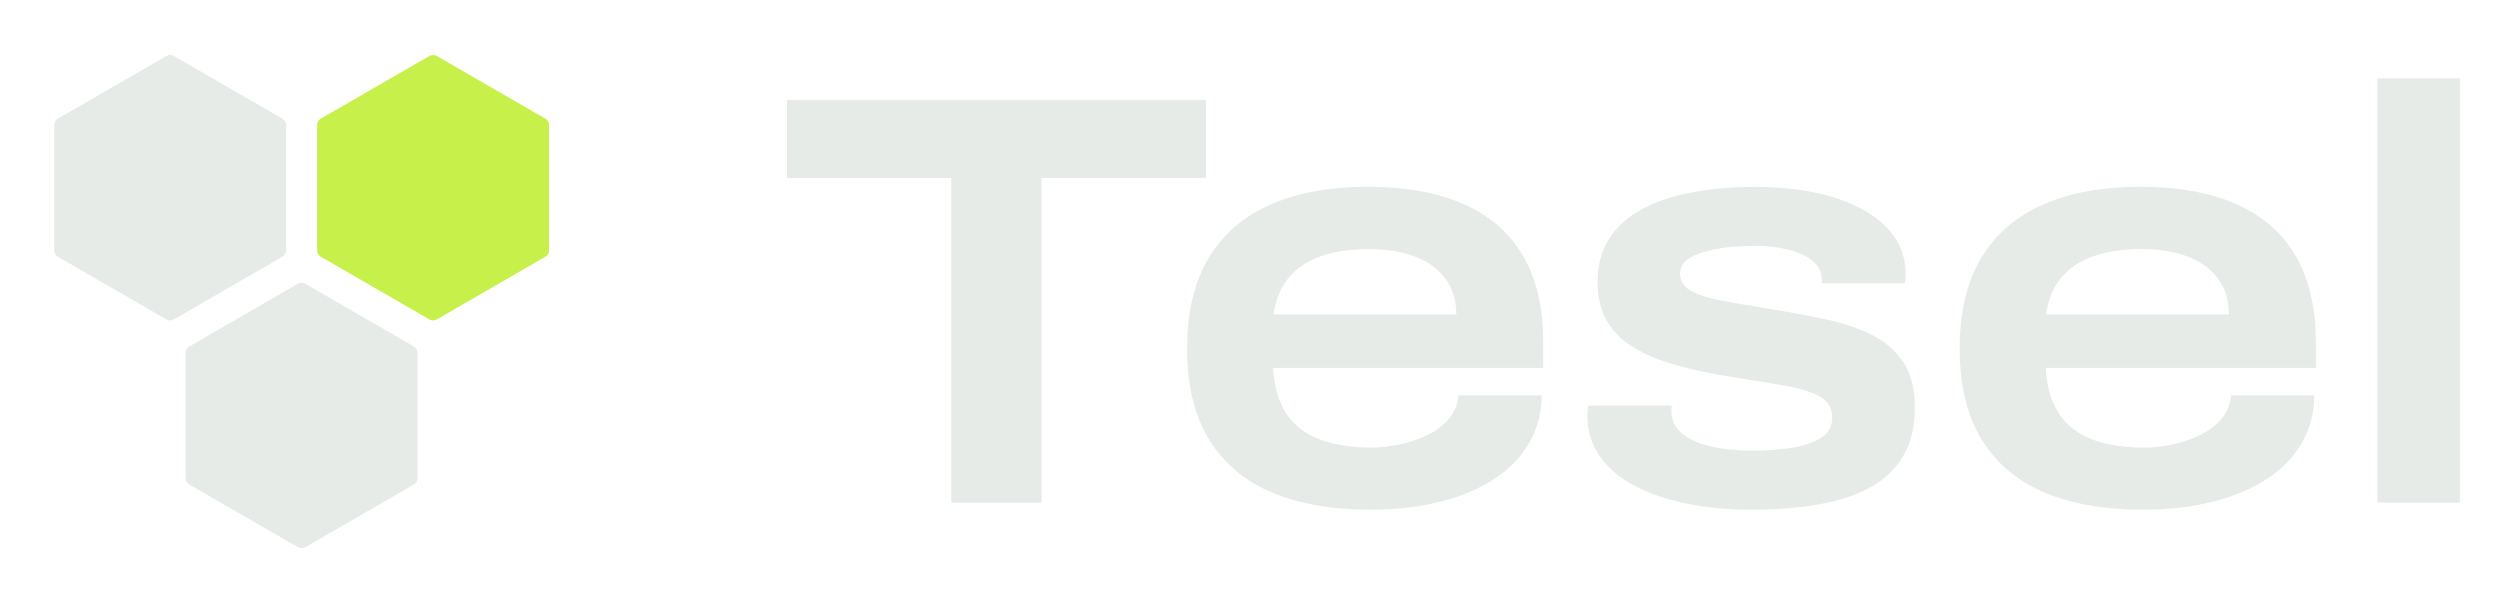
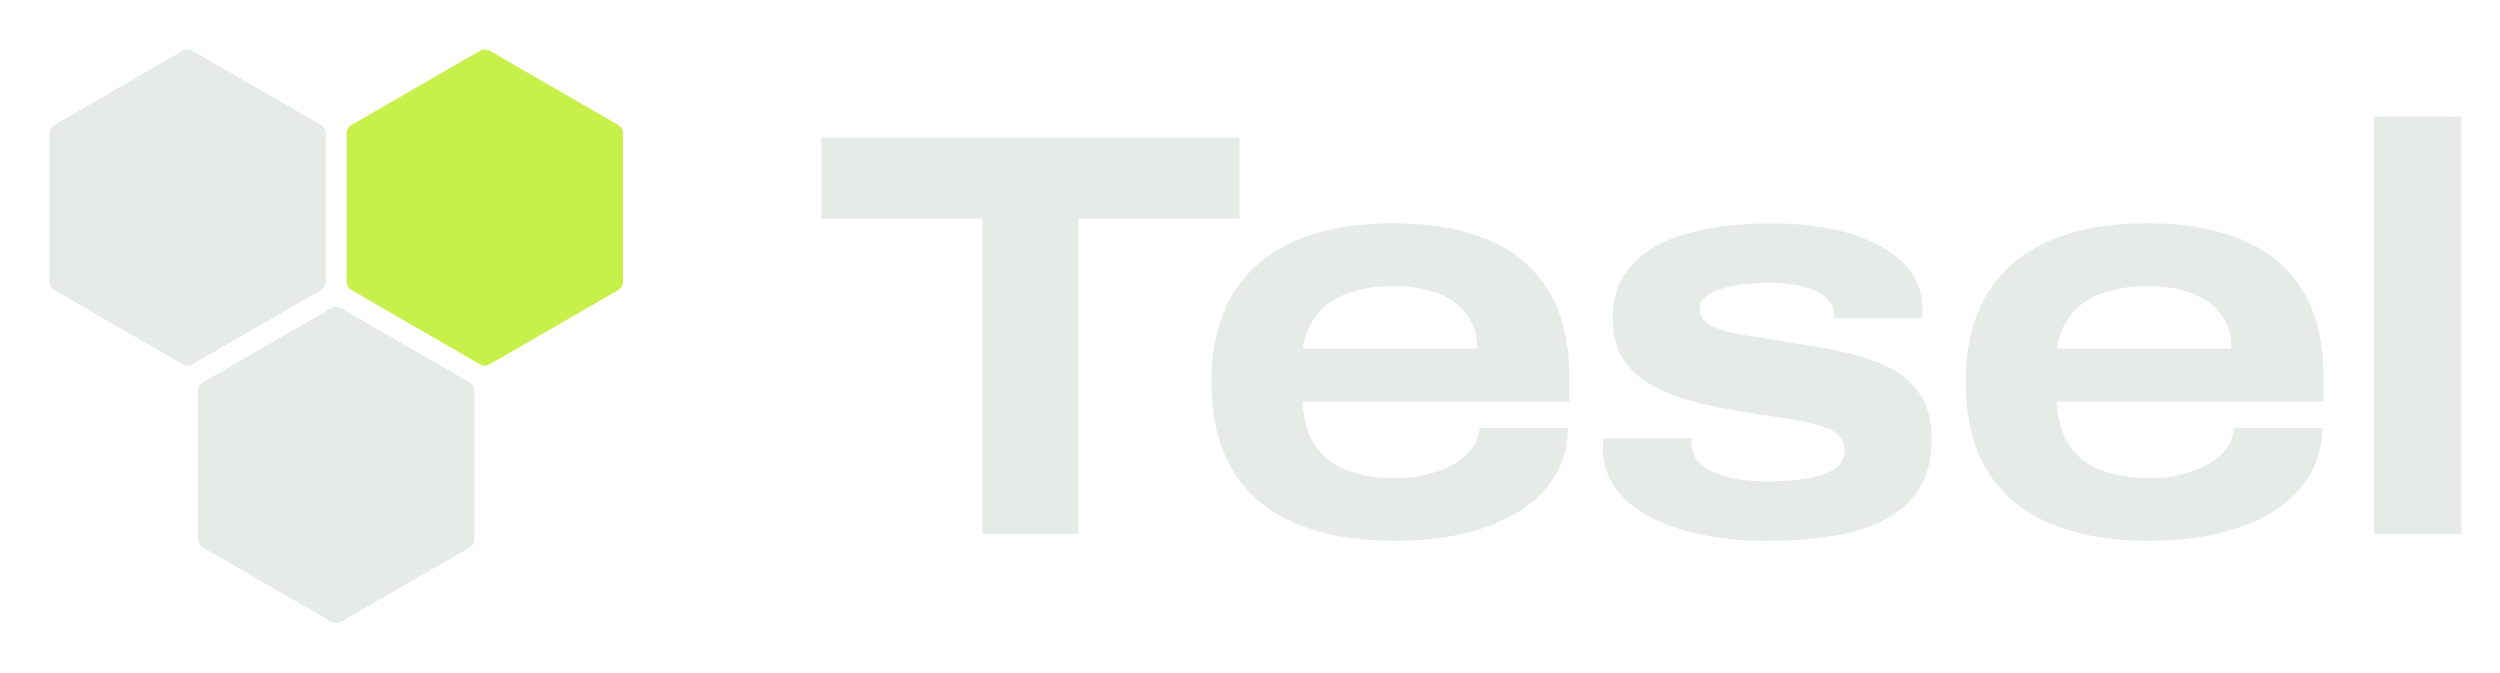
- <svg xmlns="http://www.w3.org/2000/svg" viewBox="0 0 621.7 150.0" color="#e6ebe8">
-   <g transform="scale(1.5)">
-     <path d="M46.17 20.74 L46.17 41.49 L28.20 51.87 L10.23 41.49 L10.23 20.74 L28.20 10.37 Z" fill="currentColor" stroke="currentColor" stroke-width="2.5" stroke-linejoin="round" />
-     <path d="M89.77 20.74 L89.77 41.49 L71.80 51.87 L53.83 41.49 L53.83 20.74 L71.80 10.37 Z" fill="#c8f04a" stroke="#c8f04a" stroke-width="2.5" stroke-linejoin="round" />
-     <path d="M67.97 58.51 L67.97 79.26 L50.00 89.63 L32.03 79.26 L32.03 58.51 L50.00 48.13 Z" fill="currentColor" stroke="currentColor" stroke-width="2.5" stroke-linejoin="round" />
+ <svg xmlns="http://www.w3.org/2000/svg" viewBox="0 0 632.0 170.0" color="#e6ebe8">
+   <g transform="scale(1.7)">
+     <path d="M46.95 19.86 L46.95 41.86 L27.90 52.86 L8.85 41.86 L8.85 19.86 L27.90 8.86 Z" fill="currentColor" stroke="currentColor" stroke-width="3" stroke-linejoin="round" />
+     <path d="M91.15 19.86 L91.15 41.86 L72.10 52.86 L53.05 41.86 L53.05 19.86 L72.10 8.86 Z" fill="#c8f04a" stroke="#c8f04a" stroke-width="3" stroke-linejoin="round" />
+     <path d="M69.05 58.14 L69.05 80.14 L50.00 91.14 L30.95 80.14 L30.95 58.14 L50.00 47.14 Z" fill="currentColor" stroke="currentColor" stroke-width="3" stroke-linejoin="round" />
  </g>
-   <g transform="translate(192.0 25.00)" fill="currentColor">
+   <g transform="translate(204.0 35.00)" fill="currentColor">
    <g transform="scale(0.145773)">
-       <path d="M305.757 0.0V-553.989H25.483V-686.831H740.267V-553.989H459.762V0.0Z M1019.927 12.0Q922.011 12.0 852.331 -17.469Q782.651 -46.937 745.311 -107.969Q707.97 -169.0 707.97 -263.087Q707.97 -355.941 744.61 -417.173Q781.25 -478.405 850.371 -508.618Q919.492 -538.831 1015.722 -538.831Q1113.627 -538.831 1180.612 -508.961Q1247.597 -479.091 1281.579 -420.245Q1315.562 -361.4 1315.562 -273.824V-229.859H854.745Q857.353 -181.927 877.445 -151.772Q897.537 -121.616 934.456 -107.772Q971.374 -93.927 1022.84 -93.927Q1045.718 -93.927 1070.831 -99.27Q1095.944 -104.612 1117.823 -115.295Q1139.703 -125.978 1154.331 -142.837Q1168.959 -159.696 1170.932 -183.131H1312.87Q1312.87 -139.777 1292.697 -103.708Q1272.524 -67.638 1234.2 -41.871Q1195.875 -16.104 1141.637 -2.052Q1087.399 12.0 1019.927 12.0ZM855.343 -321H1167.194Q1167.194 -350.076 1155.755 -371.103Q1144.316 -392.129 1123.837 -405.869Q1103.359 -419.61 1076.312 -426.129Q1049.266 -432.649 1017.857 -432.649Q970.802 -432.649 935.647 -420.12Q900.492 -407.591 880.405 -382.558Q860.319 -357.525 855.343 -321Z M1669.314 12.0Q1611.688 12.0 1560.971 1.733Q1510.255 -8.534 1472.156 -28.369Q1434.057 -48.204 1412.439 -78.547Q1390.821 -108.891 1390.821 -149.386Q1390.821 -154.212 1391.277 -158.169Q1391.734 -162.125 1392.478 -165.614H1534.816Q1534.729 -164.122 1534.401 -161.409Q1534.072 -158.696 1534.072 -156.696Q1534.415 -131.856 1553.827 -116.796Q1573.239 -101.736 1604.53 -95.183Q1635.822 -88.63 1671.249 -88.63Q1705.127 -88.63 1736.7 -93.168Q1768.272 -97.706 1788.377 -109.815Q1808.482 -121.924 1808.482 -145.123Q1808.482 -170.466 1785.162 -182.281Q1761.842 -194.097 1719.798 -201.055Q1677.754 -208.014 1621.294 -217.071Q1577.773 -224.495 1539.326 -235.428Q1500.88 -246.36 1471.303 -263.794Q1441.727 -281.229 1424.997 -308.763Q1408.267 -336.297 1408.267 -376.631Q1408.267 -419.391 1427.647 -449.868Q1447.026 -480.344 1482.514 -499.931Q1518.003 -519.518 1567.551 -529.059Q1617.098 -538.6 1677.435 -538.6Q1732.181 -538.6 1778.497 -529.09Q1824.812 -519.581 1859.545 -500.784Q1894.278 -481.986 1913.975 -454.258Q1933.671 -426.531 1933.671 -391.007Q1933.671 -386.327 1933.543 -381.845Q1933.415 -377.363 1932.671 -374.304H1790.762V-379.419Q1790.762 -399.918 1774.889 -412.679Q1759.015 -425.44 1733.129 -431.821Q1707.244 -438.201 1674.983 -438.201Q1660.249 -438.201 1638.811 -436.478Q1617.373 -434.754 1596.896 -429.746Q1576.419 -424.737 1562.72 -415.582Q1549.022 -406.428 1549.022 -390.652Q1549.022 -370.038 1571.105 -359.405Q1593.188 -348.772 1629.31 -342.814Q1665.432 -336.856 1707.525 -329.581Q1754.061 -322.002 1797.7 -312.711Q1841.34 -303.419 1875.404 -286.618Q1909.467 -269.816 1929.48 -240.238Q1949.492 -210.661 1949.492 -162.254Q1949.492 -113.586 1929.941 -80.081Q1910.391 -46.576 1873.787 -26.288Q1837.182 -6.0 1785.434 3.0Q1733.685 12.0 1669.314 12.0Z M2337.927 12.0Q2240.011 12.0 2170.331 -17.469Q2100.651 -46.937 2063.311 -107.969Q2025.97 -169.0 2025.97 -263.087Q2025.97 -355.941 2062.61 -417.173Q2099.25 -478.405 2168.371 -508.618Q2237.492 -538.831 2333.722 -538.831Q2431.627 -538.831 2498.612 -508.961Q2565.597 -479.091 2599.579 -420.245Q2633.562 -361.4 2633.562 -273.824V-229.859H2172.745Q2175.353 -181.927 2195.445 -151.772Q2215.537 -121.616 2252.456 -107.772Q2289.374 -93.927 2340.84 -93.927Q2363.718 -93.927 2388.831 -99.27Q2413.944 -104.612 2435.823 -115.295Q2457.703 -125.978 2472.331 -142.837Q2486.959 -159.696 2488.932 -183.131H2630.87Q2630.87 -139.777 2610.697 -103.708Q2590.524 -67.638 2552.2 -41.871Q2513.875 -16.104 2459.637 -2.052Q2405.399 12.0 2337.927 12.0ZM2173.343 -321H2485.194Q2485.194 -350.076 2473.755 -371.103Q2462.316 -392.129 2441.837 -405.869Q2421.359 -419.61 2394.312 -426.129Q2367.266 -432.649 2335.857 -432.649Q2288.802 -432.649 2253.647 -420.12Q2218.492 -407.591 2198.405 -382.558Q2178.319 -357.525 2173.343 -321Z M2738.509 0.0V-723.831H2879.289V0.0Z" transform="translate(0 686)" />
+       <path d="M304.437 0.0V-546.654H25.129V-686.998H750.154V-546.654H470.687V0.0Z M1020.28 12.0Q920.929 12.0 849.629 -17.422Q778.33 -46.843 739.938 -107.922Q701.546 -169.0 701.546 -263.217Q701.546 -356.092 739.265 -417.343Q776.985 -478.593 847.429 -508.796Q917.873 -538.998 1015.167 -538.998Q1114.611 -538.998 1183.224 -509.232Q1251.837 -479.466 1286.993 -420.313Q1322.15 -361.16 1322.15 -272.421V-229.468H859.381Q861.823 -183.138 881.213 -153.679Q900.603 -124.219 936.53 -110.578Q972.458 -96.938 1022.822 -96.938Q1046.598 -96.938 1071.281 -102.374Q1095.963 -107.811 1116.822 -118.467Q1137.682 -129.124 1151.243 -145.472Q1164.805 -161.819 1166.495 -183.986H1319.739Q1319.739 -139.803 1298.797 -103.509Q1277.854 -67.215 1238.473 -41.498Q1199.093 -15.781 1143.777 -1.89Q1088.462 12.0 1020.28 12.0ZM860.037 -321.84H1162.251Q1162.251 -349.351 1151.384 -369.576Q1140.516 -389.802 1120.909 -403.274Q1101.301 -416.746 1075.144 -423.294Q1048.987 -429.842 1018.346 -429.842Q972.167 -429.842 938.069 -417.48Q903.97 -405.118 884.473 -380.876Q864.976 -356.633 860.037 -321.84Z M1664.406 12.0Q1606.921 12.0 1555.43 1.843Q1503.938 -8.315 1464.611 -28.142Q1425.283 -47.969 1402.708 -78.498Q1380.132 -109.026 1380.132 -150.205Q1380.132 -154.771 1380.523 -158.662Q1380.915 -162.553 1381.696 -166.115H1534.86Q1534.642 -164.304 1534.36 -161.602Q1534.079 -158.899 1534.079 -156.899Q1534.515 -133.139 1553.105 -118.619Q1571.696 -104.099 1601.746 -97.677Q1631.796 -91.254 1666.065 -91.254Q1697.72 -91.254 1728.442 -95.43Q1759.164 -99.605 1779.157 -111.127Q1799.15 -122.649 1799.15 -145.249Q1799.15 -169.605 1775.17 -180.844Q1751.19 -192.083 1708.87 -198.679Q1666.549 -205.275 1611.138 -213.998Q1568.034 -221.219 1529.517 -232.049Q1491 -242.88 1461.128 -260.427Q1431.257 -277.974 1414.183 -305.768Q1397.109 -333.563 1397.109 -374.398Q1397.109 -418.478 1417.357 -449.549Q1437.605 -480.621 1474.307 -500.338Q1511.008 -520.056 1561.498 -529.448Q1611.987 -538.84 1672.47 -538.84Q1726.955 -538.84 1774.194 -529.526Q1821.433 -520.212 1857.415 -501.509Q1893.398 -482.805 1913.989 -454.856Q1934.58 -426.906 1934.58 -390.417Q1934.58 -385.977 1934.471 -381.493Q1934.361 -377.009 1933.58 -374.101H1781.07V-379.628Q1781.07 -399.135 1765.656 -411.328Q1750.241 -423.52 1725.336 -429.632Q1700.431 -435.744 1669.939 -435.744Q1656.145 -435.744 1635.489 -434.195Q1614.834 -432.647 1594.931 -427.925Q1575.028 -423.203 1561.66 -414.356Q1548.293 -405.509 1548.293 -390.13Q1548.293 -370.336 1570.201 -360.253Q1592.109 -350.171 1627.965 -344.575Q1663.821 -338.979 1705.696 -332.132Q1751.834 -324.945 1795.834 -315.846Q1839.834 -306.748 1874.623 -289.824Q1909.411 -272.899 1929.982 -242.996Q1950.552 -213.092 1950.552 -164.075Q1950.552 -114.645 1930.086 -80.712Q1909.62 -46.779 1871.839 -26.39Q1834.059 -6.0 1781.397 3.0Q1728.736 12.0 1664.406 12.0Z M2328.28 12.0Q2228.929 12.0 2157.629 -17.422Q2086.33 -46.843 2047.938 -107.922Q2009.546 -169.0 2009.546 -263.217Q2009.546 -356.092 2047.265 -417.343Q2084.985 -478.593 2155.429 -508.796Q2225.873 -538.998 2323.167 -538.998Q2422.611 -538.998 2491.224 -509.232Q2559.837 -479.466 2594.993 -420.313Q2630.15 -361.16 2630.15 -272.421V-229.468H2167.381Q2169.823 -183.138 2189.213 -153.679Q2208.603 -124.219 2244.53 -110.578Q2280.458 -96.938 2330.822 -96.938Q2354.598 -96.938 2379.281 -102.374Q2403.963 -107.811 2424.822 -118.467Q2445.682 -129.124 2459.243 -145.472Q2472.805 -161.819 2474.495 -183.986H2627.739Q2627.739 -139.803 2606.797 -103.509Q2585.854 -67.215 2546.473 -41.498Q2507.093 -15.781 2451.777 -1.89Q2396.462 12.0 2328.28 12.0ZM2168.037 -321.84H2470.251Q2470.251 -349.351 2459.384 -369.576Q2448.516 -389.802 2428.909 -403.274Q2409.301 -416.746 2383.144 -423.294Q2356.987 -429.842 2326.346 -429.842Q2280.167 -429.842 2246.069 -417.48Q2211.97 -405.118 2192.473 -380.876Q2172.976 -356.633 2168.037 -321.84Z M2717.294 0.0V-723.998H2868.962V0.0Z" transform="translate(0 686)" />
    </g>
  </g>
</svg>
